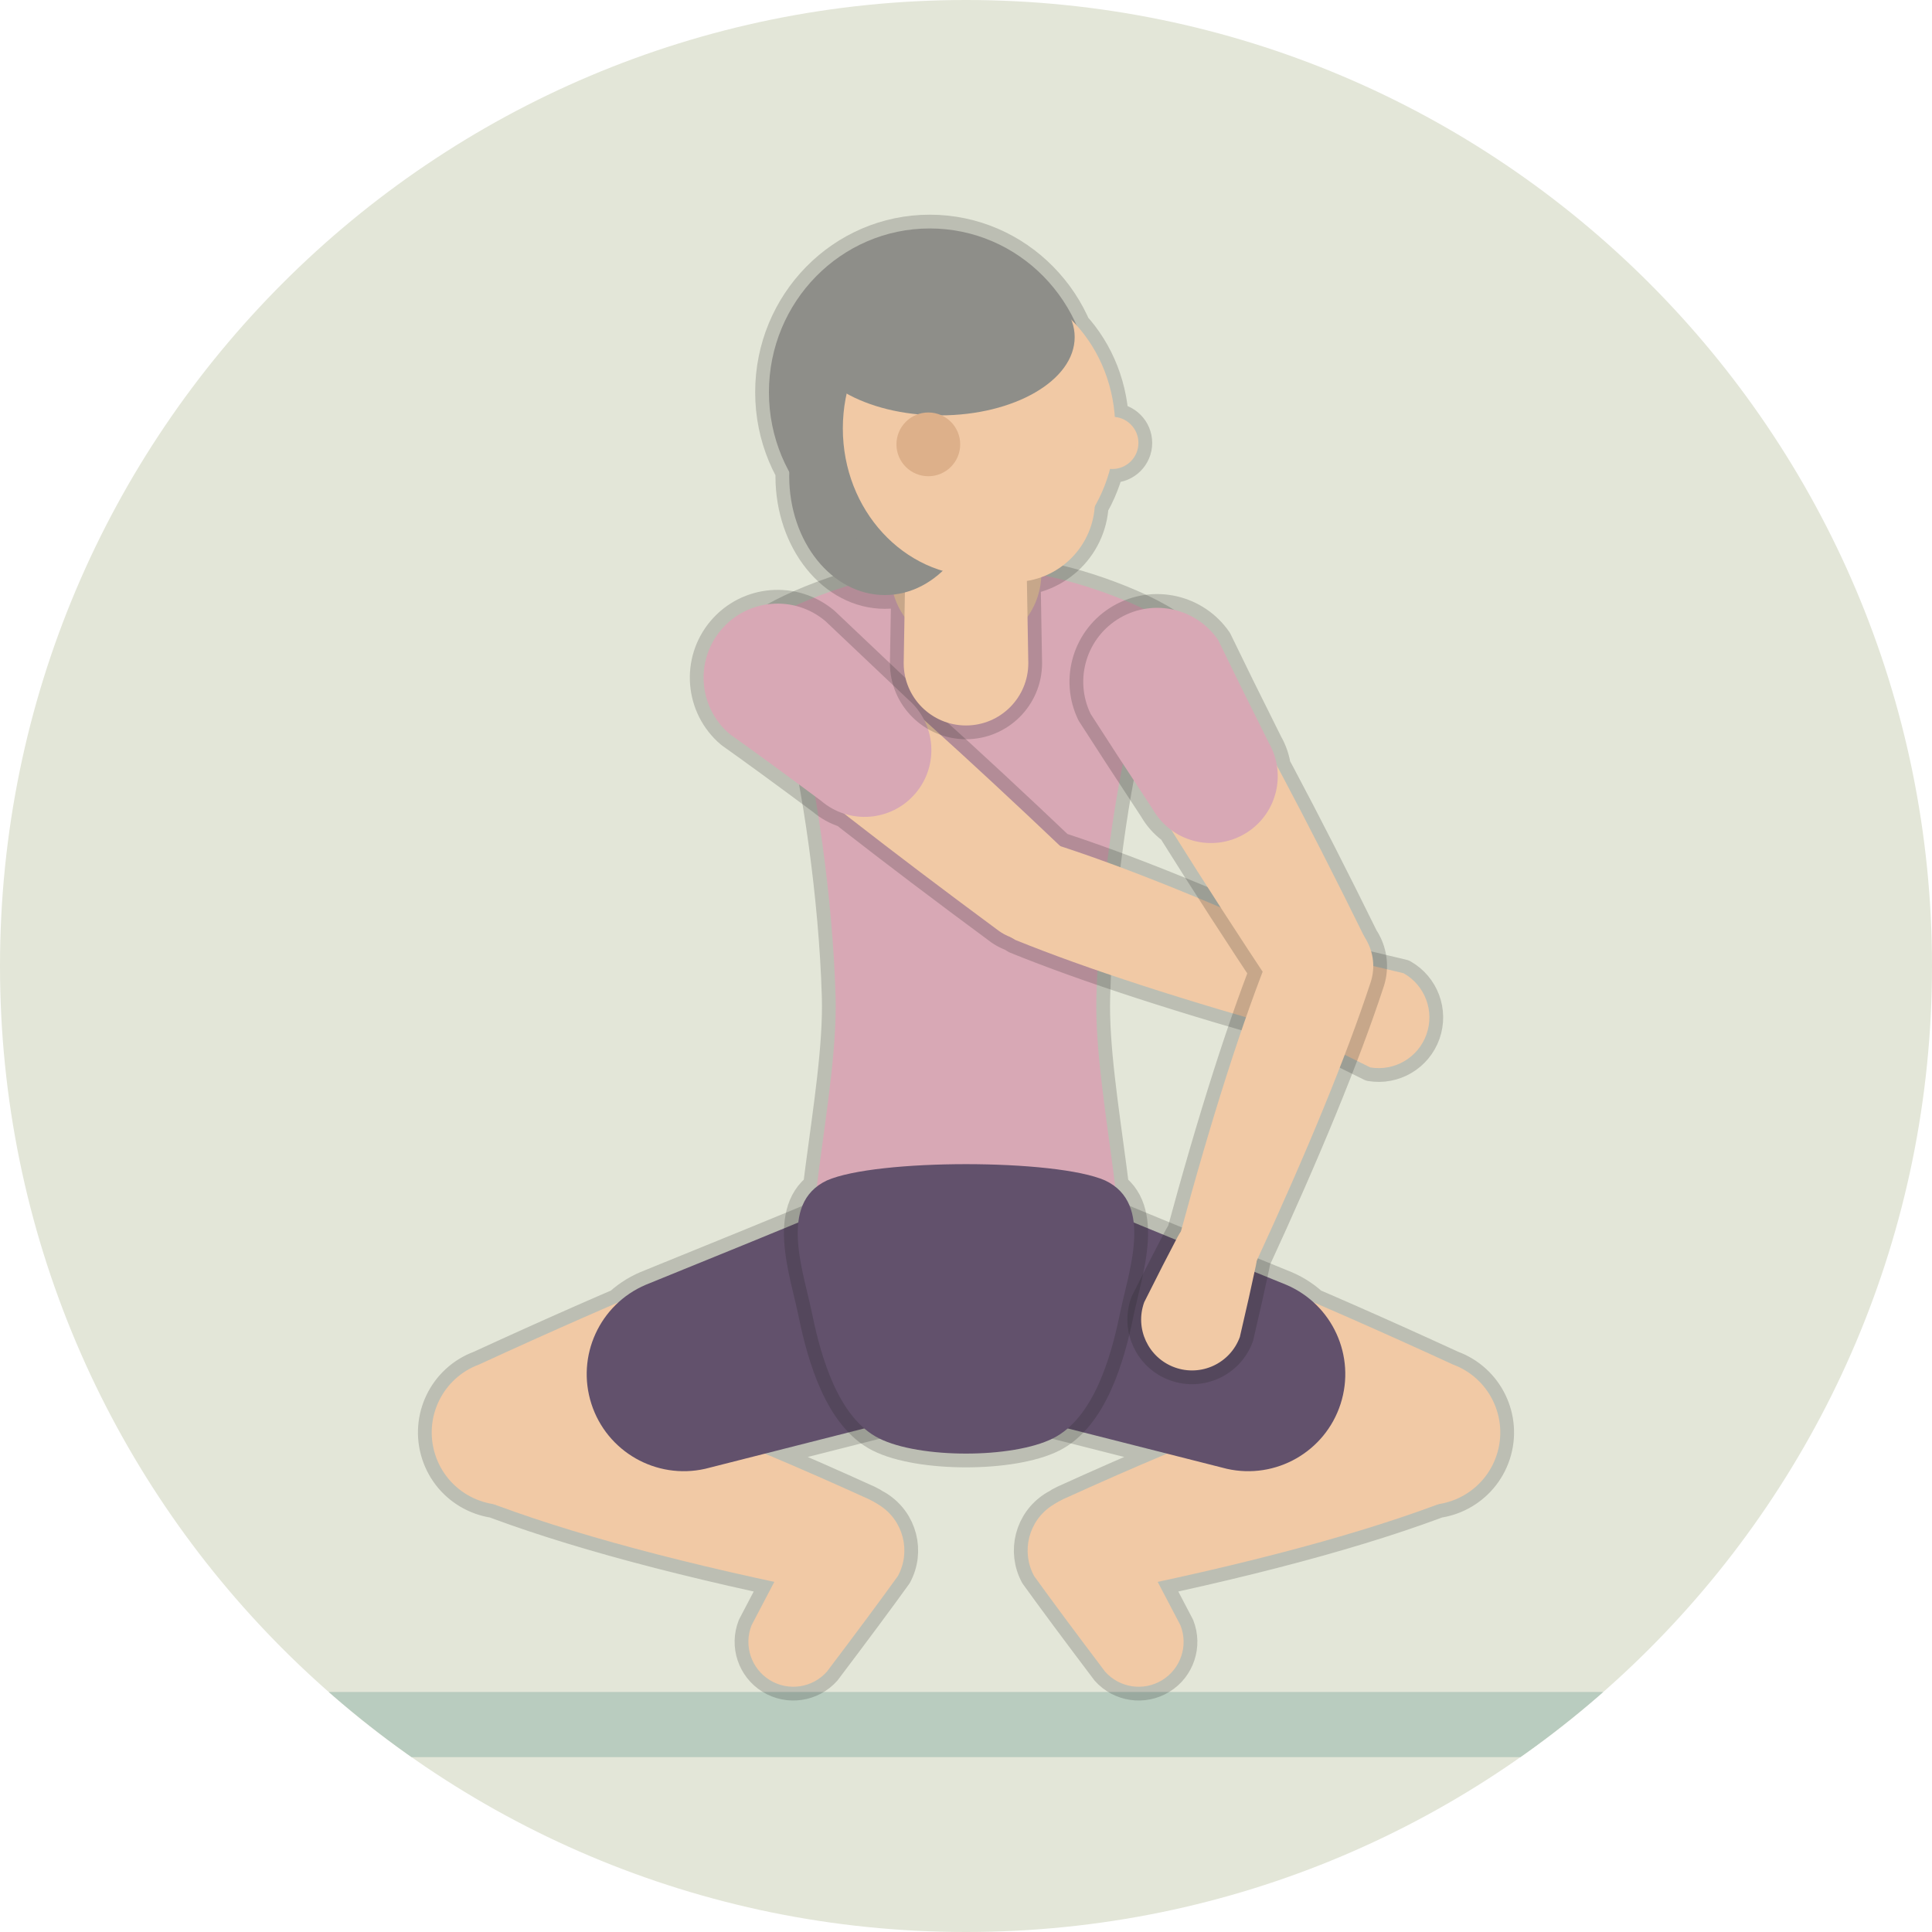
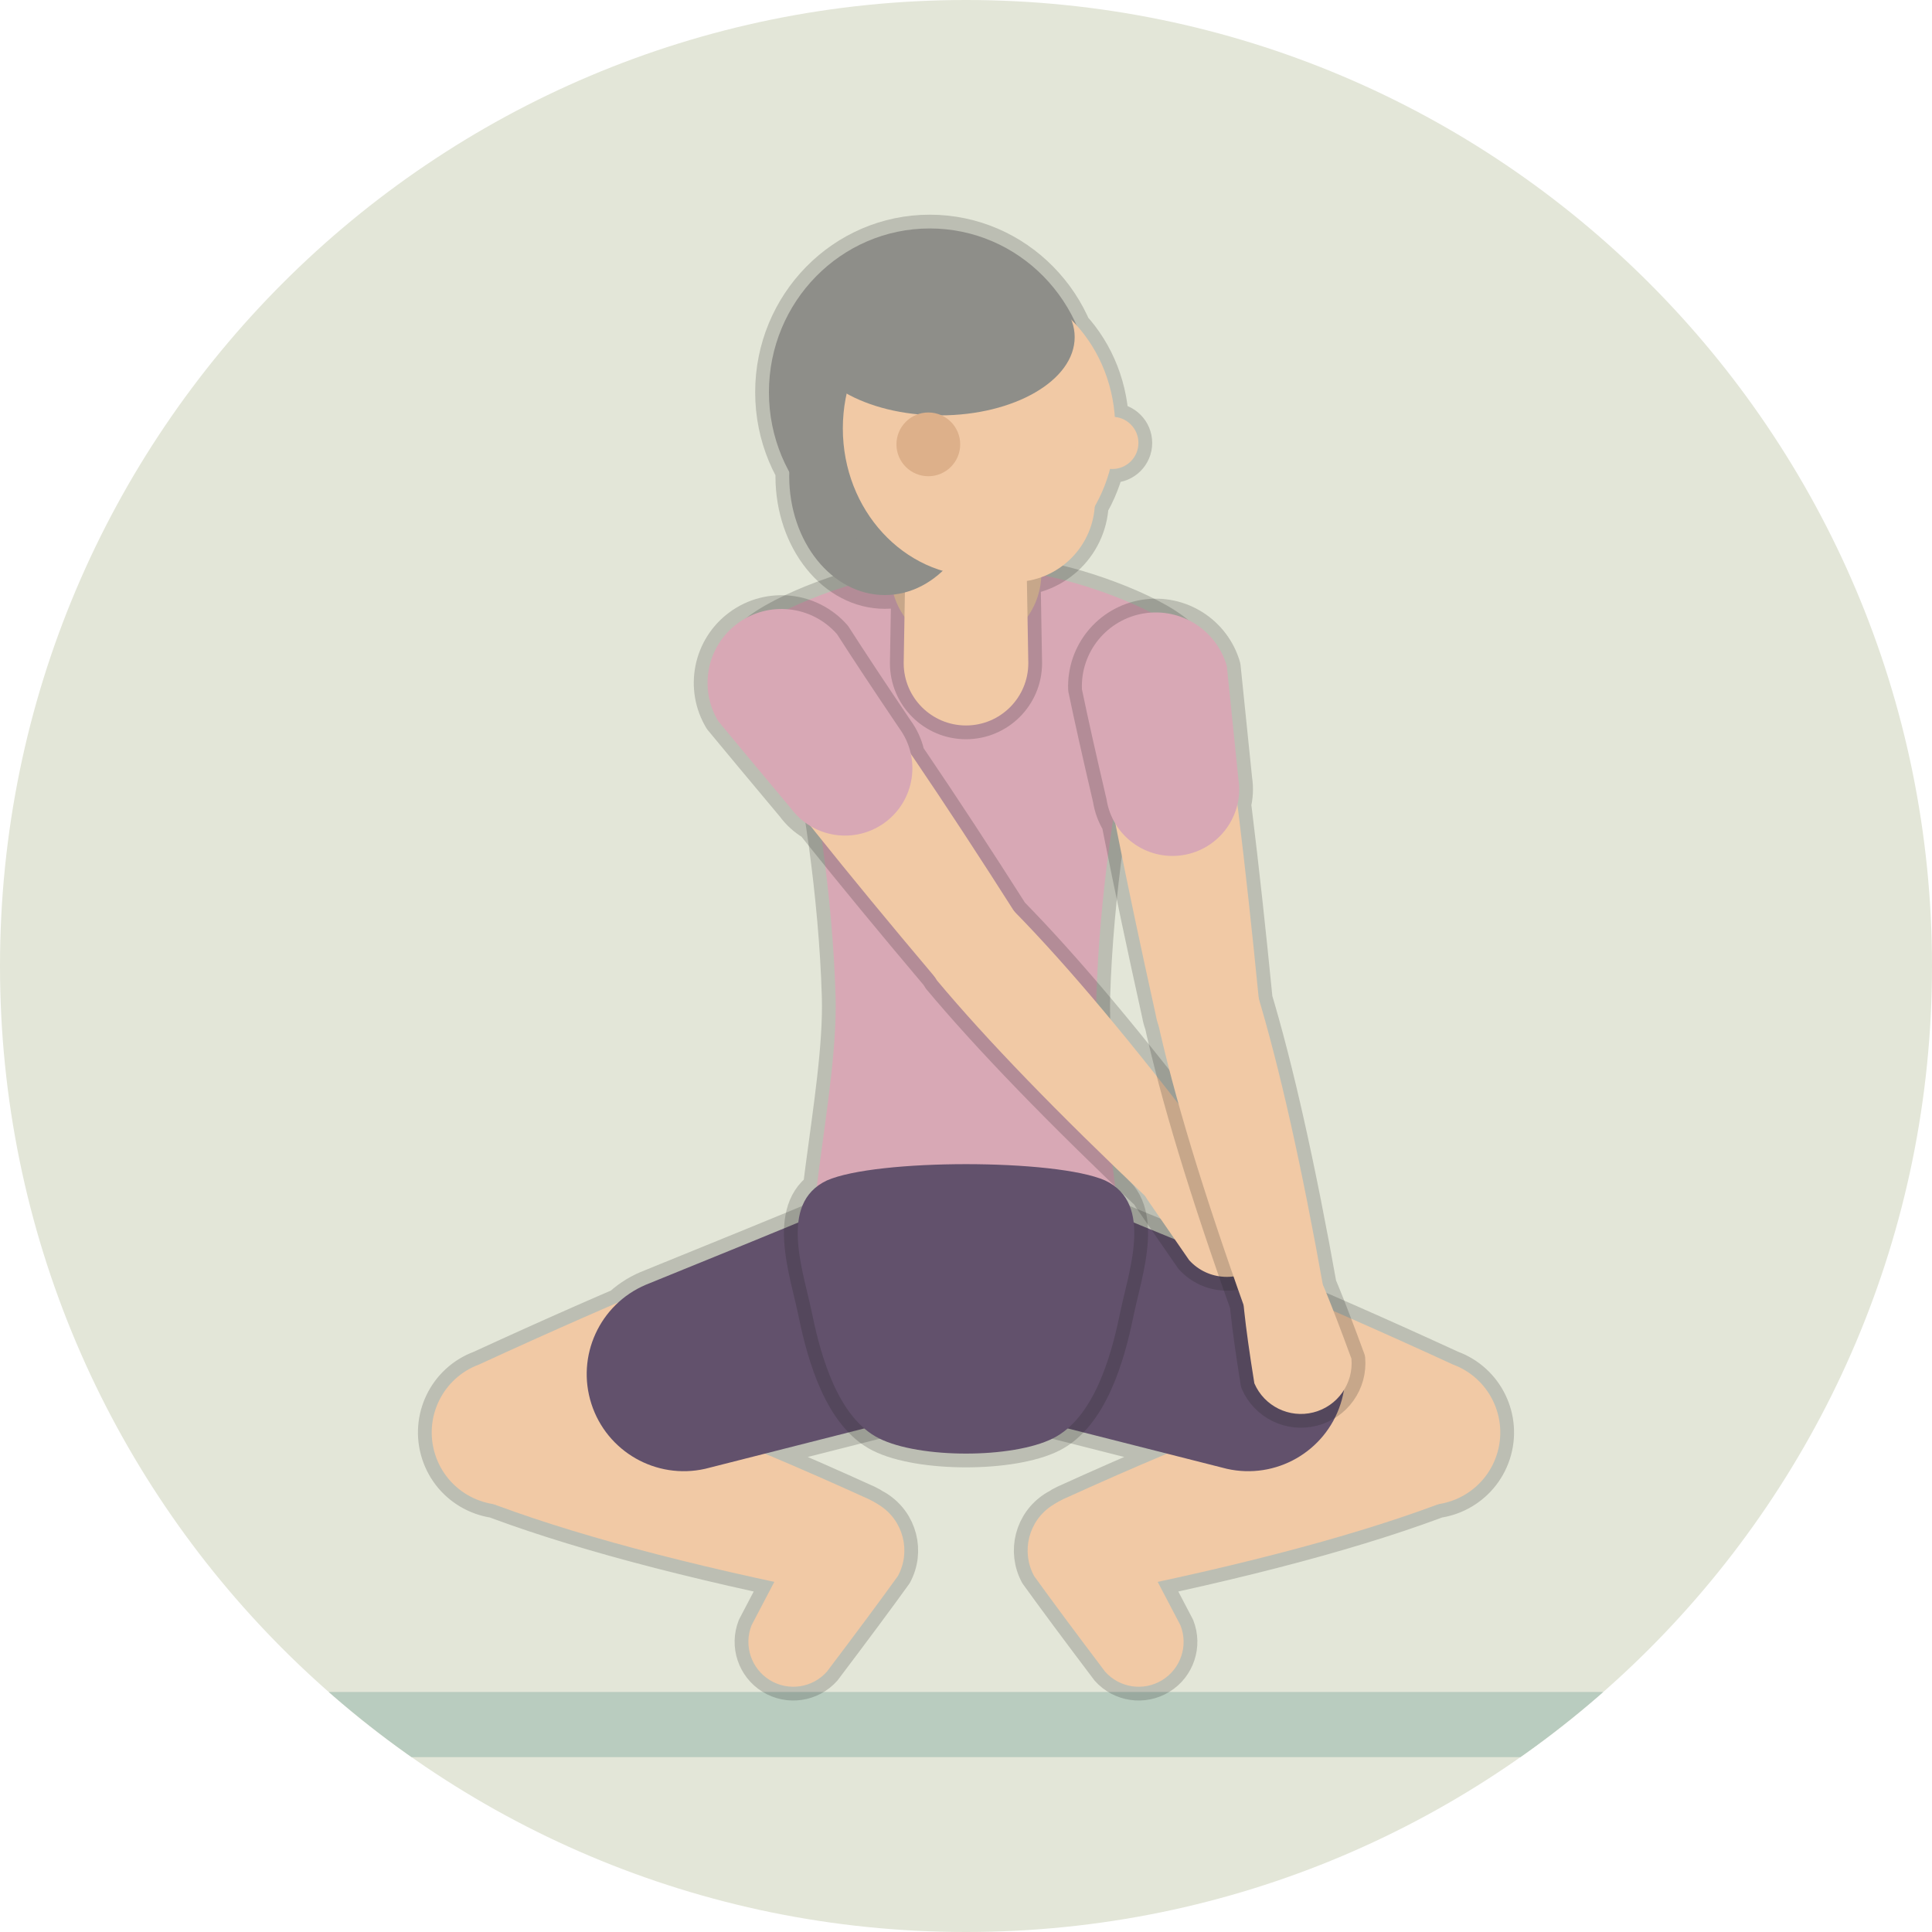
<svg xmlns="http://www.w3.org/2000/svg" viewBox="0 0 200 200" width="400" height="400" role="img" aria-label="Cross-legged seated figure in profile, upright, with one hand on the floor behind and one on the knee.">
  <circle cx="100" cy="100" r="100" fill="#E3E6D8" />
  <clipPath id="ceuvcib">
    <circle cx="100" cy="100" r="100" />
  </clipPath>
  <g clip-path="url(#ceuvcib)">
    <g transform="translate(100.0 175.9) scale(1.500)">
      <rect x="-47.56" y="-0.5" width="95.121" height="4.5" rx="2.2" fill="#B9CCBF" />
      <g>
        <path d="M-33.5 -13.8Q-24.5 -10.3 -8.9 -7.2A3.5 3.5 0 0 0 -6.7 -13.8Q-21.2 -20.4 -30.6 -22.9A4.8 4.8 0 0 0 -33.5 -13.8ZM-9.2 -33.2Q-18.6 -30.0 -33.6 -23.1A5.0 5.0 0 0 0 -30.5 -13.6Q-14.4 -16.9 -4.8 -19.8A7.0 7.0 0 0 0 -9.2 -33.2ZM-9.4 -33.8Q-14.2 -31.8 -22.1 -28.6A6.7 6.7 0 0 0 -18.0 -15.9Q-9.7 -18.0 -4.6 -19.3A7.6 7.6 0 0 0 -9.4 -33.8ZM-10.9 -12.5Q-12.4 -9.7 -14.8 -5.1A3.1 3.1 0 0 0 -9.6 -1.9Q-6.5 -6.0 -4.7 -8.5A3.7 3.7 0 0 0 -10.9 -12.5Z" fill="#1E1F1D" stroke="#1E1F1D" stroke-width="1.9" stroke-linejoin="round" opacity="0.2" />
        <path d="M-33.5 -13.8Q-24.5 -10.3 -8.9 -7.2A3.5 3.5 0 0 0 -6.7 -13.8Q-21.2 -20.4 -30.6 -22.9A4.8 4.8 0 0 0 -33.5 -13.8Z" fill="#F1C9A5" />
        <path d="M-9.2 -33.2Q-18.6 -30.0 -33.6 -23.1A5.0 5.0 0 0 0 -30.5 -13.6Q-14.4 -16.9 -4.8 -19.8A7.0 7.0 0 0 0 -9.2 -33.2Z" fill="#F1C9A5" />
        <path d="M-9.4 -33.8Q-14.2 -31.8 -22.1 -28.6A6.7 6.7 0 0 0 -18.0 -15.9Q-9.7 -18.0 -4.6 -19.3A7.6 7.6 0 0 0 -9.4 -33.8Z" fill="#62516C" />
        <path d="M-10.9 -12.5Q-12.4 -9.7 -14.8 -5.1A3.1 3.1 0 0 0 -9.6 -1.9Q-6.5 -6.0 -4.7 -8.5A3.7 3.7 0 0 0 -10.9 -12.5Z" fill="#F1C9A5" />
      </g>
      <g>
        <path d="M30.6 -22.9Q21.2 -20.4 6.7 -13.8A3.5 3.5 0 0 0 8.9 -7.2Q24.5 -10.3 33.5 -13.8A4.8 4.8 0 0 0 30.6 -22.9ZM4.8 -19.8Q14.4 -16.9 30.5 -13.6A5.0 5.0 0 0 0 33.6 -23.1Q18.6 -30.0 9.2 -33.2A7.0 7.0 0 0 0 4.8 -19.8ZM4.6 -19.3Q9.7 -18.0 18.0 -15.9A6.7 6.7 0 0 0 22.1 -28.6Q14.2 -31.8 9.4 -33.8A7.6 7.6 0 0 0 4.6 -19.3ZM4.7 -8.5Q6.5 -6.0 9.6 -1.9A3.1 3.1 0 0 0 14.8 -5.1Q12.4 -9.7 10.9 -12.5A3.7 3.7 0 0 0 4.7 -8.5Z" fill="#1E1F1D" stroke="#1E1F1D" stroke-width="1.9" stroke-linejoin="round" opacity="0.2" />
        <path d="M30.6 -22.9Q21.2 -20.4 6.7 -13.8A3.5 3.5 0 0 0 8.9 -7.2Q24.5 -10.3 33.5 -13.8A4.8 4.8 0 0 0 30.6 -22.9Z" fill="#F1C9A5" />
        <path d="M4.8 -19.8Q14.4 -16.9 30.5 -13.6A5.0 5.0 0 0 0 33.6 -23.1Q18.6 -30.0 9.2 -33.2A7.0 7.0 0 0 0 4.8 -19.8Z" fill="#F1C9A5" />
        <path d="M4.6 -19.3Q9.7 -18.0 18.0 -15.9A6.7 6.7 0 0 0 22.1 -28.6Q14.2 -31.8 9.4 -33.8A7.6 7.6 0 0 0 4.6 -19.3Z" fill="#62516C" />
        <path d="M4.7 -8.5Q6.5 -6.0 9.6 -1.9A3.1 3.1 0 0 0 14.8 -5.1Q12.4 -9.7 10.9 -12.5A3.7 3.7 0 0 0 4.7 -8.5Z" fill="#F1C9A5" />
      </g>
      <g>
        <path d="M-10.3 -26.5C-11.8 -31.0 -8.8 -41.7 -9.0 -48.5C-9.2 -55.4 -10.4 -63.4 -11.5 -67.5C-12.5 -71.6 -16.4 -71.4 -15.4 -73.0C-14.4 -74.7 -9.1 -76.8 -5.6 -77.5C-2.1 -78.3 2.1 -78.3 5.6 -77.5C9.1 -76.8 14.4 -74.7 15.4 -73.0C16.4 -71.4 12.5 -71.6 11.5 -67.5C10.4 -63.4 9.2 -55.4 9.0 -48.5C8.8 -41.7 11.8 -31.0 10.3 -26.5C8.8 -22.0 3.4 -21.5 -0.0 -21.5C-3.4 -21.5 -8.8 -22.0 -10.3 -26.5ZM-10.6 -26.5C-11.2 -29.5 -13.0 -34.2 -9.6 -35.8C-6.2 -37.3 6.2 -37.3 9.6 -35.8C13.0 -34.2 11.2 -29.5 10.6 -26.5C10.0 -23.6 8.8 -19.4 6.0 -18.0C3.2 -16.6 -3.2 -16.6 -6.0 -18.0C-8.8 -19.4 -10.0 -23.6 -10.6 -26.5ZM0.0 -72.5A5.2 5.2 0.0 1 0 0.0 -82.9A5.2 5.2 0.0 1 0 0.0 -72.5Z" fill="#1E1F1D" stroke="#1E1F1D" stroke-width="1.9" stroke-linejoin="round" opacity="0.2" />
        <path d="M-10.3 -26.5C-11.8 -31.0 -8.8 -41.7 -9.0 -48.5C-9.2 -55.4 -10.4 -63.4 -11.5 -67.5C-12.5 -71.6 -16.4 -71.4 -15.4 -73.0C-14.4 -74.7 -9.1 -76.8 -5.6 -77.5C-2.1 -78.3 2.1 -78.3 5.6 -77.5C9.1 -76.8 14.4 -74.7 15.4 -73.0C16.4 -71.4 12.5 -71.6 11.5 -67.5C10.4 -63.4 9.2 -55.4 9.0 -48.5C8.8 -41.7 11.8 -31.0 10.3 -26.5C8.8 -22.0 3.4 -21.5 -0.0 -21.5C-3.4 -21.5 -8.8 -22.0 -10.3 -26.5Z" fill="#D8A8B5" />
        <path d="M-10.6 -26.5C-11.2 -29.5 -13.0 -34.2 -9.6 -35.8C-6.2 -37.3 6.2 -37.3 9.6 -35.8C13.0 -34.2 11.2 -29.5 10.6 -26.5C10.0 -23.6 8.8 -19.4 6.0 -18.0C3.2 -16.6 -3.2 -16.6 -6.0 -18.0C-8.8 -19.4 -10.0 -23.6 -10.6 -26.5Z" fill="#62516C" />
        <path d="M0.0 -72.5A5.2 5.2 0.0 1 0 0.0 -82.9A5.2 5.2 0.0 1 0 0.0 -72.5Z" fill="#F1C9A5" />
      </g>
      <g>
-         <path d="M-15.8 -67.1Q-9.2 -61.5 2.3 -53.0A3.6 3.6 0 0 0 6.9 -58.5Q-3.4 -68.3 -10.2 -73.9A4.4 4.4 0 0 0 -15.8 -67.1ZM-16.3 -66.6Q-13.9 -64.9 -10.0 -62.0A4.6 4.6 0 0 0 -4.0 -69.0Q-7.6 -72.4 -9.7 -74.4A5.1 5.1 0 0 0 -16.3 -66.6ZM3.4 -52.4Q10.8 -49.4 23.4 -45.9A2.8 2.8 0 0 0 25.3 -51.2Q13.4 -56.7 5.8 -59.1A3.6 3.6 0 0 0 3.4 -52.4ZM23.4 -45.8Q25.1 -45.0 27.9 -43.6A3.5 3.5 0 0 0 30.2 -50.1Q27.2 -50.8 25.3 -51.3A2.9 2.9 0 0 0 23.4 -45.8Z" fill="#1E1F1D" stroke="#1E1F1D" stroke-width="1.9" stroke-linejoin="round" opacity="0.2" />
-         <path d="M-15.8 -67.1Q-9.2 -61.5 2.3 -53.0A3.6 3.6 0 0 0 6.9 -58.5Q-3.4 -68.3 -10.2 -73.9A4.4 4.4 0 0 0 -15.8 -67.1Z" fill="#F1C9A5" />
-         <path d="M-16.3 -66.6Q-13.9 -64.9 -10.0 -62.0A4.6 4.6 0 0 0 -4.0 -69.0Q-7.6 -72.4 -9.7 -74.4A5.1 5.1 0 0 0 -16.3 -66.6Z" fill="#D8A8B5" />
-         <path d="M3.4 -52.4Q10.8 -49.4 23.4 -45.9A2.8 2.8 0 0 0 25.3 -51.2Q13.4 -56.7 5.8 -59.1A3.6 3.6 0 0 0 3.4 -52.4Z" fill="#F1C9A5" />
-         <path d="M23.4 -45.8Q25.1 -45.0 27.9 -43.6A3.5 3.5 0 0 0 30.2 -50.1Q27.2 -50.8 25.3 -51.3A2.9 2.9 0 0 0 23.4 -45.8Z" fill="#F1C9A5" />
+         <path d="M-16.6 -67.9Q-11.4 -60.8 -2.2 -49.9A3.6 3.6 0 0 0 3.5 -54.1Q-4.2 -66.2 -9.4 -73.1A4.4 4.4 0 0 0 -16.6 -67.9ZM-17.1 -67.5Q-15.2 -65.2 -12.1 -61.5A4.6 4.6 0 0 0 -4.6 -67.0Q-7.3 -71.0 -8.9 -73.5A5.1 5.1 0 0 0 -17.1 -67.5ZM-2.0 -49.6Q3.1 -43.5 12.6 -34.5A2.8 2.8 0 0 0 16.8 -38.3Q8.9 -48.7 3.3 -54.4A3.6 3.6 0 0 0 -2.0 -49.6ZM12.5 -34.5Q13.6 -32.9 15.4 -30.3A3.5 3.5 0 0 0 20.6 -35.0Q18.3 -37.1 16.8 -38.3A2.9 2.9 0 0 0 12.5 -34.5Z" fill="#1E1F1D" stroke="#1E1F1D" stroke-width="1.9" stroke-linejoin="round" opacity="0.2" />
+         <path d="M-16.6 -67.9Q-11.4 -60.8 -2.2 -49.9A3.6 3.6 0 0 0 3.5 -54.1Q-4.2 -66.2 -9.4 -73.1A4.4 4.4 0 0 0 -16.6 -67.9Z" fill="#F1C9A5" />
+         <path d="M-17.1 -67.5Q-15.2 -65.2 -12.1 -61.5A4.6 4.6 0 0 0 -4.6 -67.0Q-7.3 -71.0 -8.9 -73.5A5.1 5.1 0 0 0 -17.1 -67.5Z" fill="#D8A8B5" />
+         <path d="M-2.0 -49.6Q3.1 -43.5 12.6 -34.5A2.8 2.8 0 0 0 16.8 -38.3Q8.9 -48.7 3.3 -54.4A3.6 3.6 0 0 0 -2.0 -49.6Z" fill="#F1C9A5" />
+         <path d="M12.5 -34.5Q13.6 -32.9 15.4 -30.3A3.5 3.5 0 0 0 20.6 -35.0Q18.3 -37.1 16.8 -38.3A2.9 2.9 0 0 0 12.5 -34.5Z" fill="#F1C9A5" />
      </g>
      <g>
-         <path d="M9.2 -68.3Q13.5 -60.7 21.4 -48.8A3.6 3.6 0 0 0 27.6 -52.4Q21.3 -65.2 16.8 -72.7A4.4 4.4 0 0 0 9.2 -68.3ZM8.6 -68.0Q10.2 -65.5 12.9 -61.4A4.6 4.6 0 0 0 20.9 -66.0Q18.7 -70.4 17.4 -73.1A5.1 5.1 0 0 0 8.6 -68.0ZM21.1 -51.8Q18.1 -44.4 14.7 -31.8A2.8 2.8 0 0 0 19.9 -29.9Q25.4 -41.8 27.9 -49.4A3.6 3.6 0 0 0 21.1 -51.8ZM14.6 -31.9Q13.7 -30.2 12.3 -27.4A3.5 3.5 0 0 0 18.9 -25.0Q19.6 -28.0 20.0 -29.9A2.9 2.9 0 0 0 14.6 -31.9Z" fill="#1E1F1D" stroke="#1E1F1D" stroke-width="1.9" stroke-linejoin="round" opacity="0.2" />
-         <path d="M9.2 -68.3Q13.5 -60.7 21.4 -48.8A3.6 3.6 0 0 0 27.6 -52.4Q21.3 -65.2 16.8 -72.7A4.4 4.4 0 0 0 9.2 -68.3Z" fill="#F1C9A5" />
-         <path d="M8.6 -68.0Q10.2 -65.5 12.9 -61.4A4.6 4.6 0 0 0 20.9 -66.0Q18.7 -70.4 17.4 -73.1A5.1 5.1 0 0 0 8.6 -68.0Z" fill="#D8A8B5" />
-         <path d="M21.1 -51.8Q18.1 -44.4 14.7 -31.8A2.8 2.8 0 0 0 19.9 -29.9Q25.4 -41.8 27.9 -49.4A3.6 3.6 0 0 0 21.1 -51.8Z" fill="#F1C9A5" />
-         <path d="M14.6 -31.9Q13.7 -30.2 12.3 -27.4A3.5 3.5 0 0 0 18.9 -25.0Q19.6 -28.0 20.0 -29.9A2.9 2.9 0 0 0 14.6 -31.9Z" fill="#F1C9A5" />
+         <path d="M8.6 -69.8Q10.0 -61.2 13.1 -47.2A3.6 3.6 0 0 0 20.2 -48.4Q18.8 -62.6 17.4 -71.2A4.4 4.4 0 0 0 8.6 -69.8ZM8.0 -69.7Q8.6 -66.8 9.7 -62.1A4.6 4.6 0 0 0 18.8 -63.5Q18.3 -68.4 18.0 -71.3A5.1 5.1 0 0 0 8.0 -69.7ZM13.2 -46.9Q14.9 -39.1 19.3 -26.8A2.8 2.8 0 0 0 24.7 -28.2Q22.4 -41.1 20.1 -48.7A3.6 3.6 0 0 0 13.2 -46.9ZM19.2 -26.8Q19.4 -24.9 19.9 -21.8A3.5 3.5 0 0 0 26.6 -23.5Q25.5 -26.5 24.8 -28.2A2.9 2.9 0 0 0 19.2 -26.8Z" fill="#1E1F1D" stroke="#1E1F1D" stroke-width="1.9" stroke-linejoin="round" opacity="0.2" />
+         <path d="M8.6 -69.8Q10.0 -61.2 13.1 -47.2A3.6 3.6 0 0 0 20.2 -48.4Q18.8 -62.6 17.4 -71.2A4.4 4.4 0 0 0 8.6 -69.8Z" fill="#F1C9A5" />
+         <path d="M8.0 -69.7Q8.6 -66.8 9.7 -62.1A4.6 4.6 0 0 0 18.8 -63.5Q18.3 -68.4 18.0 -71.3A5.1 5.1 0 0 0 8.0 -69.7Z" fill="#D8A8B5" />
+         <path d="M13.2 -46.9Q14.9 -39.1 19.3 -26.8A2.8 2.8 0 0 0 24.7 -28.2Q22.4 -41.1 20.1 -48.7A3.6 3.6 0 0 0 13.2 -46.9Z" fill="#F1C9A5" />
+         <path d="M19.2 -26.8Q19.4 -24.9 19.9 -21.8A3.5 3.5 0 0 0 26.6 -23.5Q25.5 -26.5 24.8 -28.2A2.9 2.9 0 0 0 19.2 -26.8Z" fill="#F1C9A5" />
      </g>
      <g>
        <path d="M4.3 -71.5Q4.2 -77.8 4.0 -88.0A4.0 4.0 0 0 0 -4.0 -88.0Q-4.2 -77.8 -4.3 -71.5A4.3 4.3 0 0 0 4.3 -71.5ZM-5.6 -76.2A6.6 8.2 0.0 1 0 -5.6 -92.6A6.6 8.2 0.0 1 0 -5.6 -76.2ZM-2.5 -78.9A11.1 11.3 0.0 1 0 -2.5 -101.5A11.1 11.3 0.0 1 0 -2.5 -78.9ZM0.9 -77.5A9.4 10.2 0.0 1 0 0.9 -97.9A9.4 10.2 0.0 1 0 0.9 -77.5ZM3.3 -77.1A5.6 5.6 0.0 1 0 3.3 -88.3A5.6 5.6 0.0 1 0 3.3 -77.1ZM10.1 -84.9A1.8 1.8 0.0 1 0 10.1 -88.5A1.8 1.8 0.0 1 0 10.1 -84.9ZM-1.8 -88.6A9.3 5.4 0.0 1 0 -1.8 -99.4A9.3 5.4 0.0 1 0 -1.8 -88.6ZM-2.6 -84.4A2.2 2.2 0.0 1 0 -2.6 -88.8A2.2 2.2 0.0 1 0 -2.6 -84.4Z" fill="#1E1F1D" stroke="#1E1F1D" stroke-width="1.9" stroke-linejoin="round" opacity="0.2" />
        <path d="M4.3 -71.5Q4.2 -77.8 4.0 -88.0A4.0 4.0 0 0 0 -4.0 -88.0Q-4.2 -77.8 -4.3 -71.5A4.3 4.3 0 0 0 4.3 -71.5Z" fill="#F1C9A5" />
        <path d="M-5.6 -76.2A6.6 8.2 0.0 1 0 -5.6 -92.6A6.6 8.2 0.0 1 0 -5.6 -76.2Z" fill="#8E8E89" />
        <path d="M-2.5 -78.9A11.1 11.3 0.0 1 0 -2.5 -101.5A11.1 11.3 0.0 1 0 -2.5 -78.9Z" fill="#8E8E89" />
        <path d="M0.9 -77.5A9.4 10.2 0.0 1 0 0.9 -97.9A9.4 10.2 0.0 1 0 0.9 -77.5Z" fill="#F1C9A5" />
        <path d="M3.3 -77.1A5.6 5.6 0.0 1 0 3.3 -88.3A5.6 5.6 0.0 1 0 3.3 -77.1Z" fill="#F1C9A5" />
        <path d="M10.1 -84.9A1.8 1.8 0.0 1 0 10.1 -88.5A1.8 1.8 0.0 1 0 10.1 -84.9Z" fill="#F1C9A5" />
        <path d="M-1.8 -88.6A9.3 5.4 0.0 1 0 -1.8 -99.4A9.3 5.4 0.0 1 0 -1.8 -88.6Z" fill="#8E8E89" />
        <path d="M-2.6 -84.4A2.2 2.2 0.0 1 0 -2.6 -88.8A2.2 2.2 0.0 1 0 -2.6 -84.4Z" fill="#DDB08A" />
      </g>
    </g>
  </g>
</svg>
